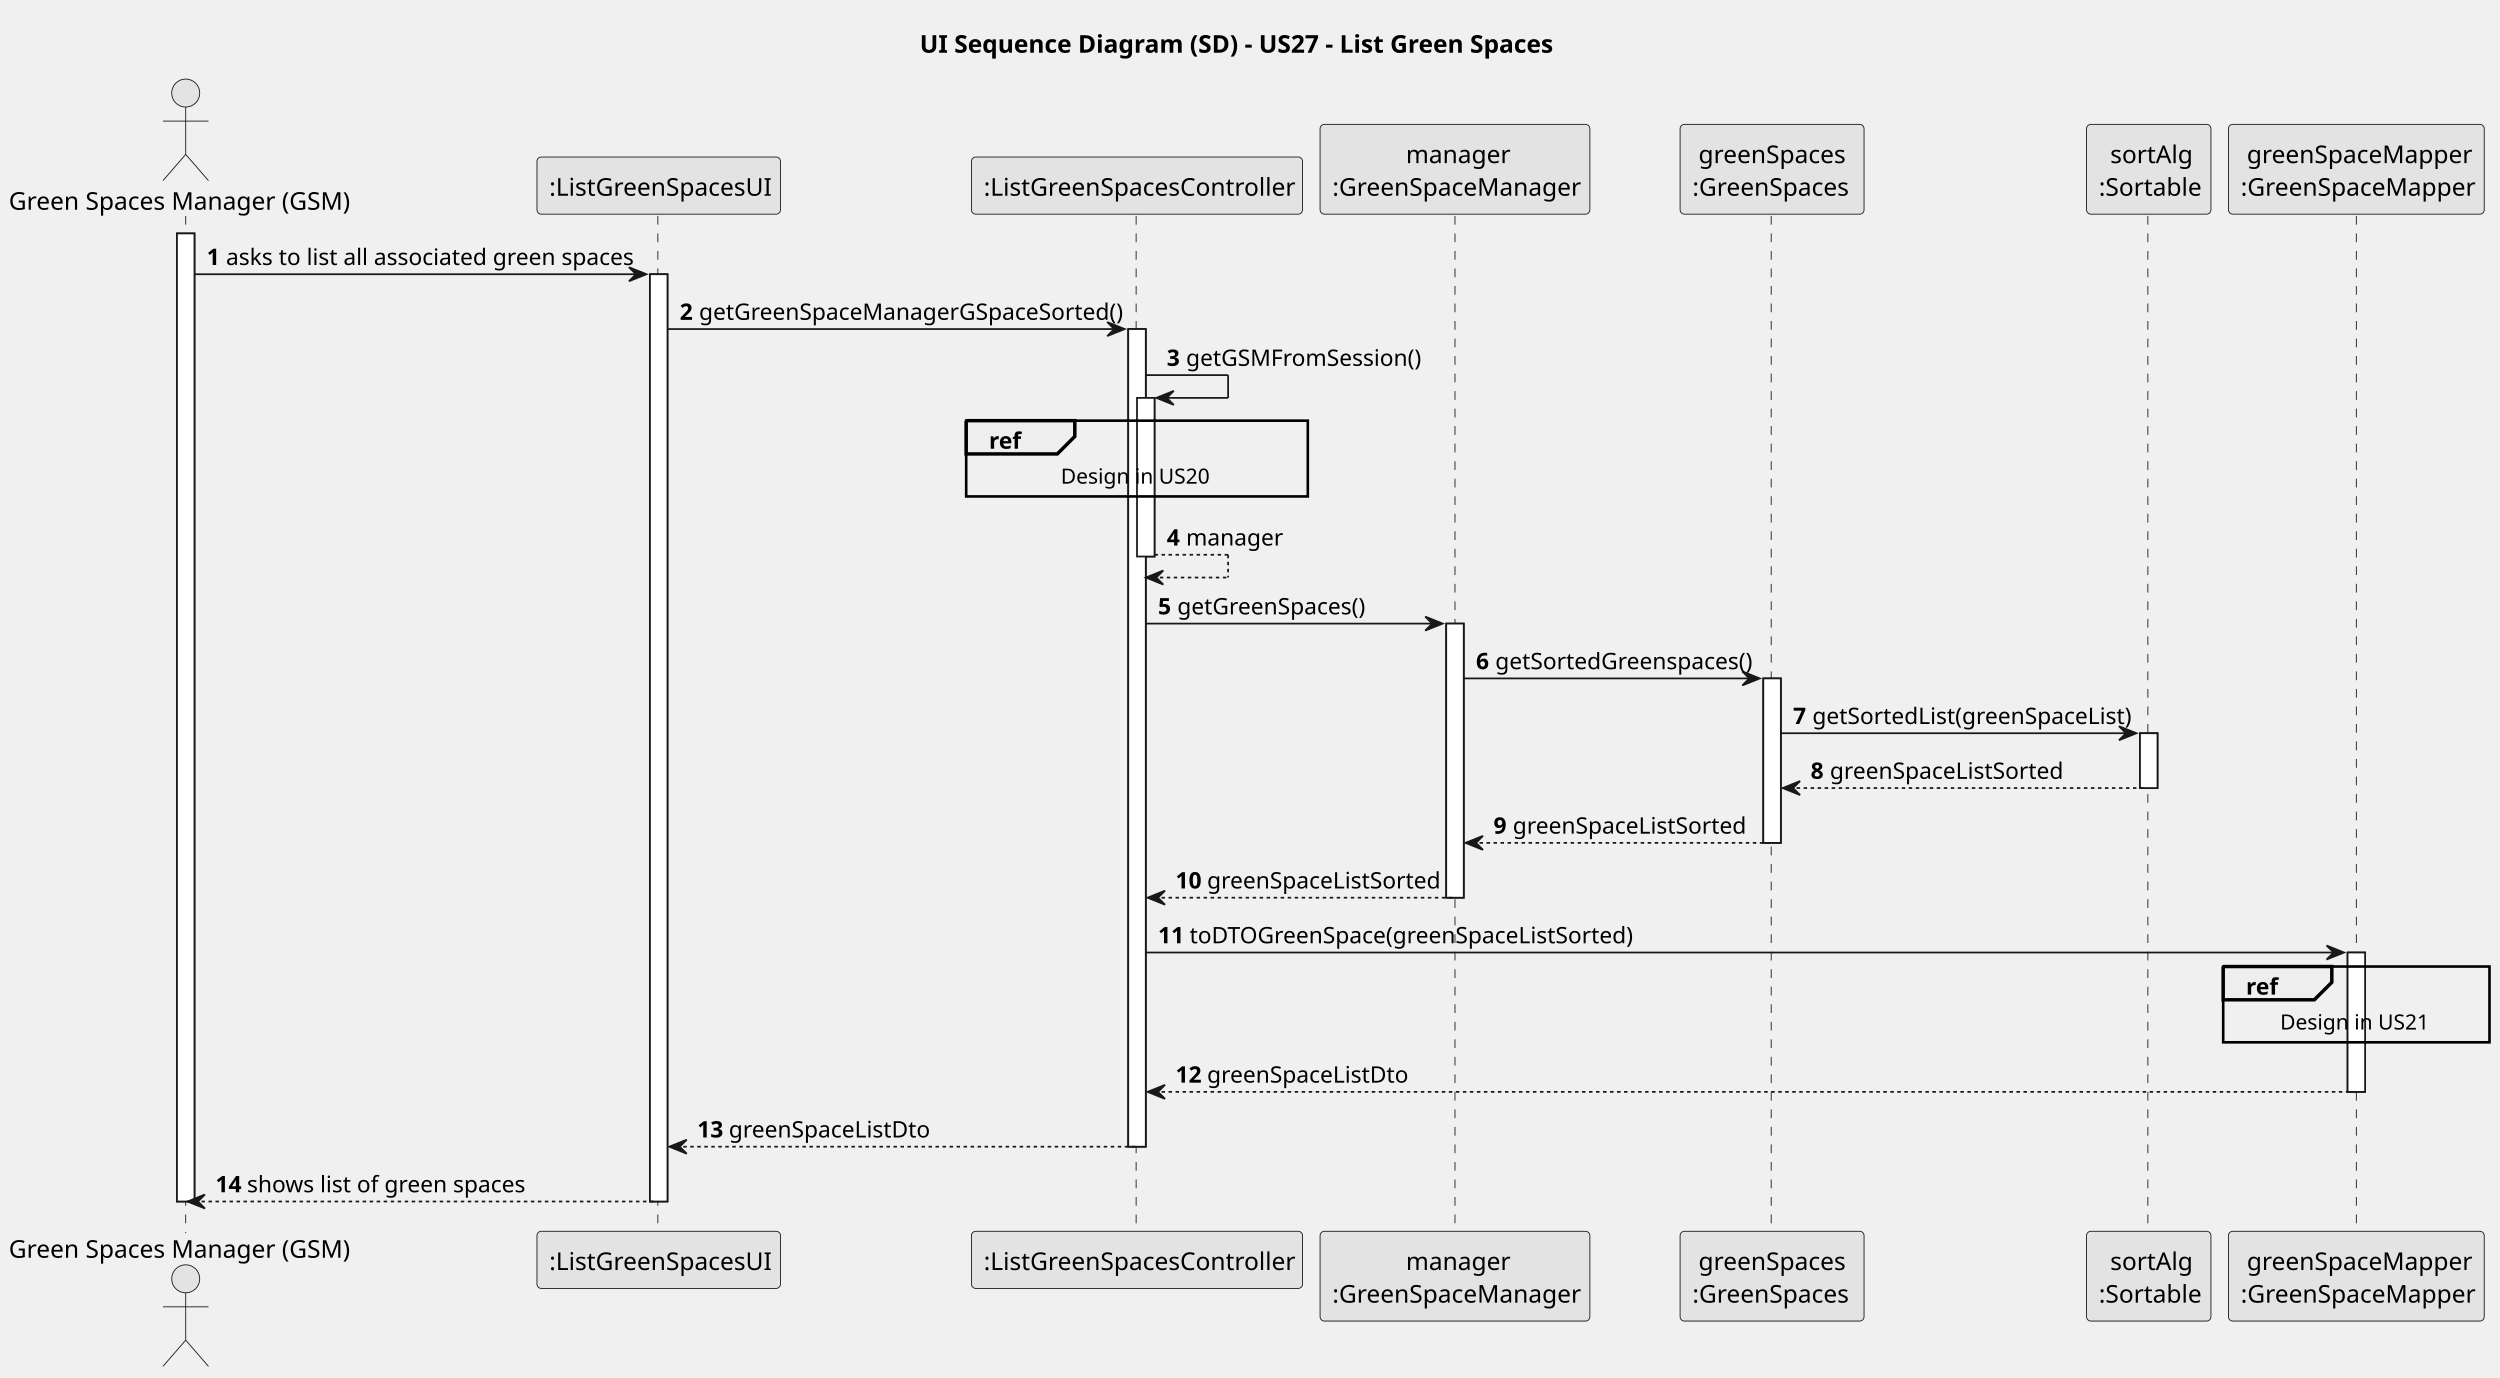
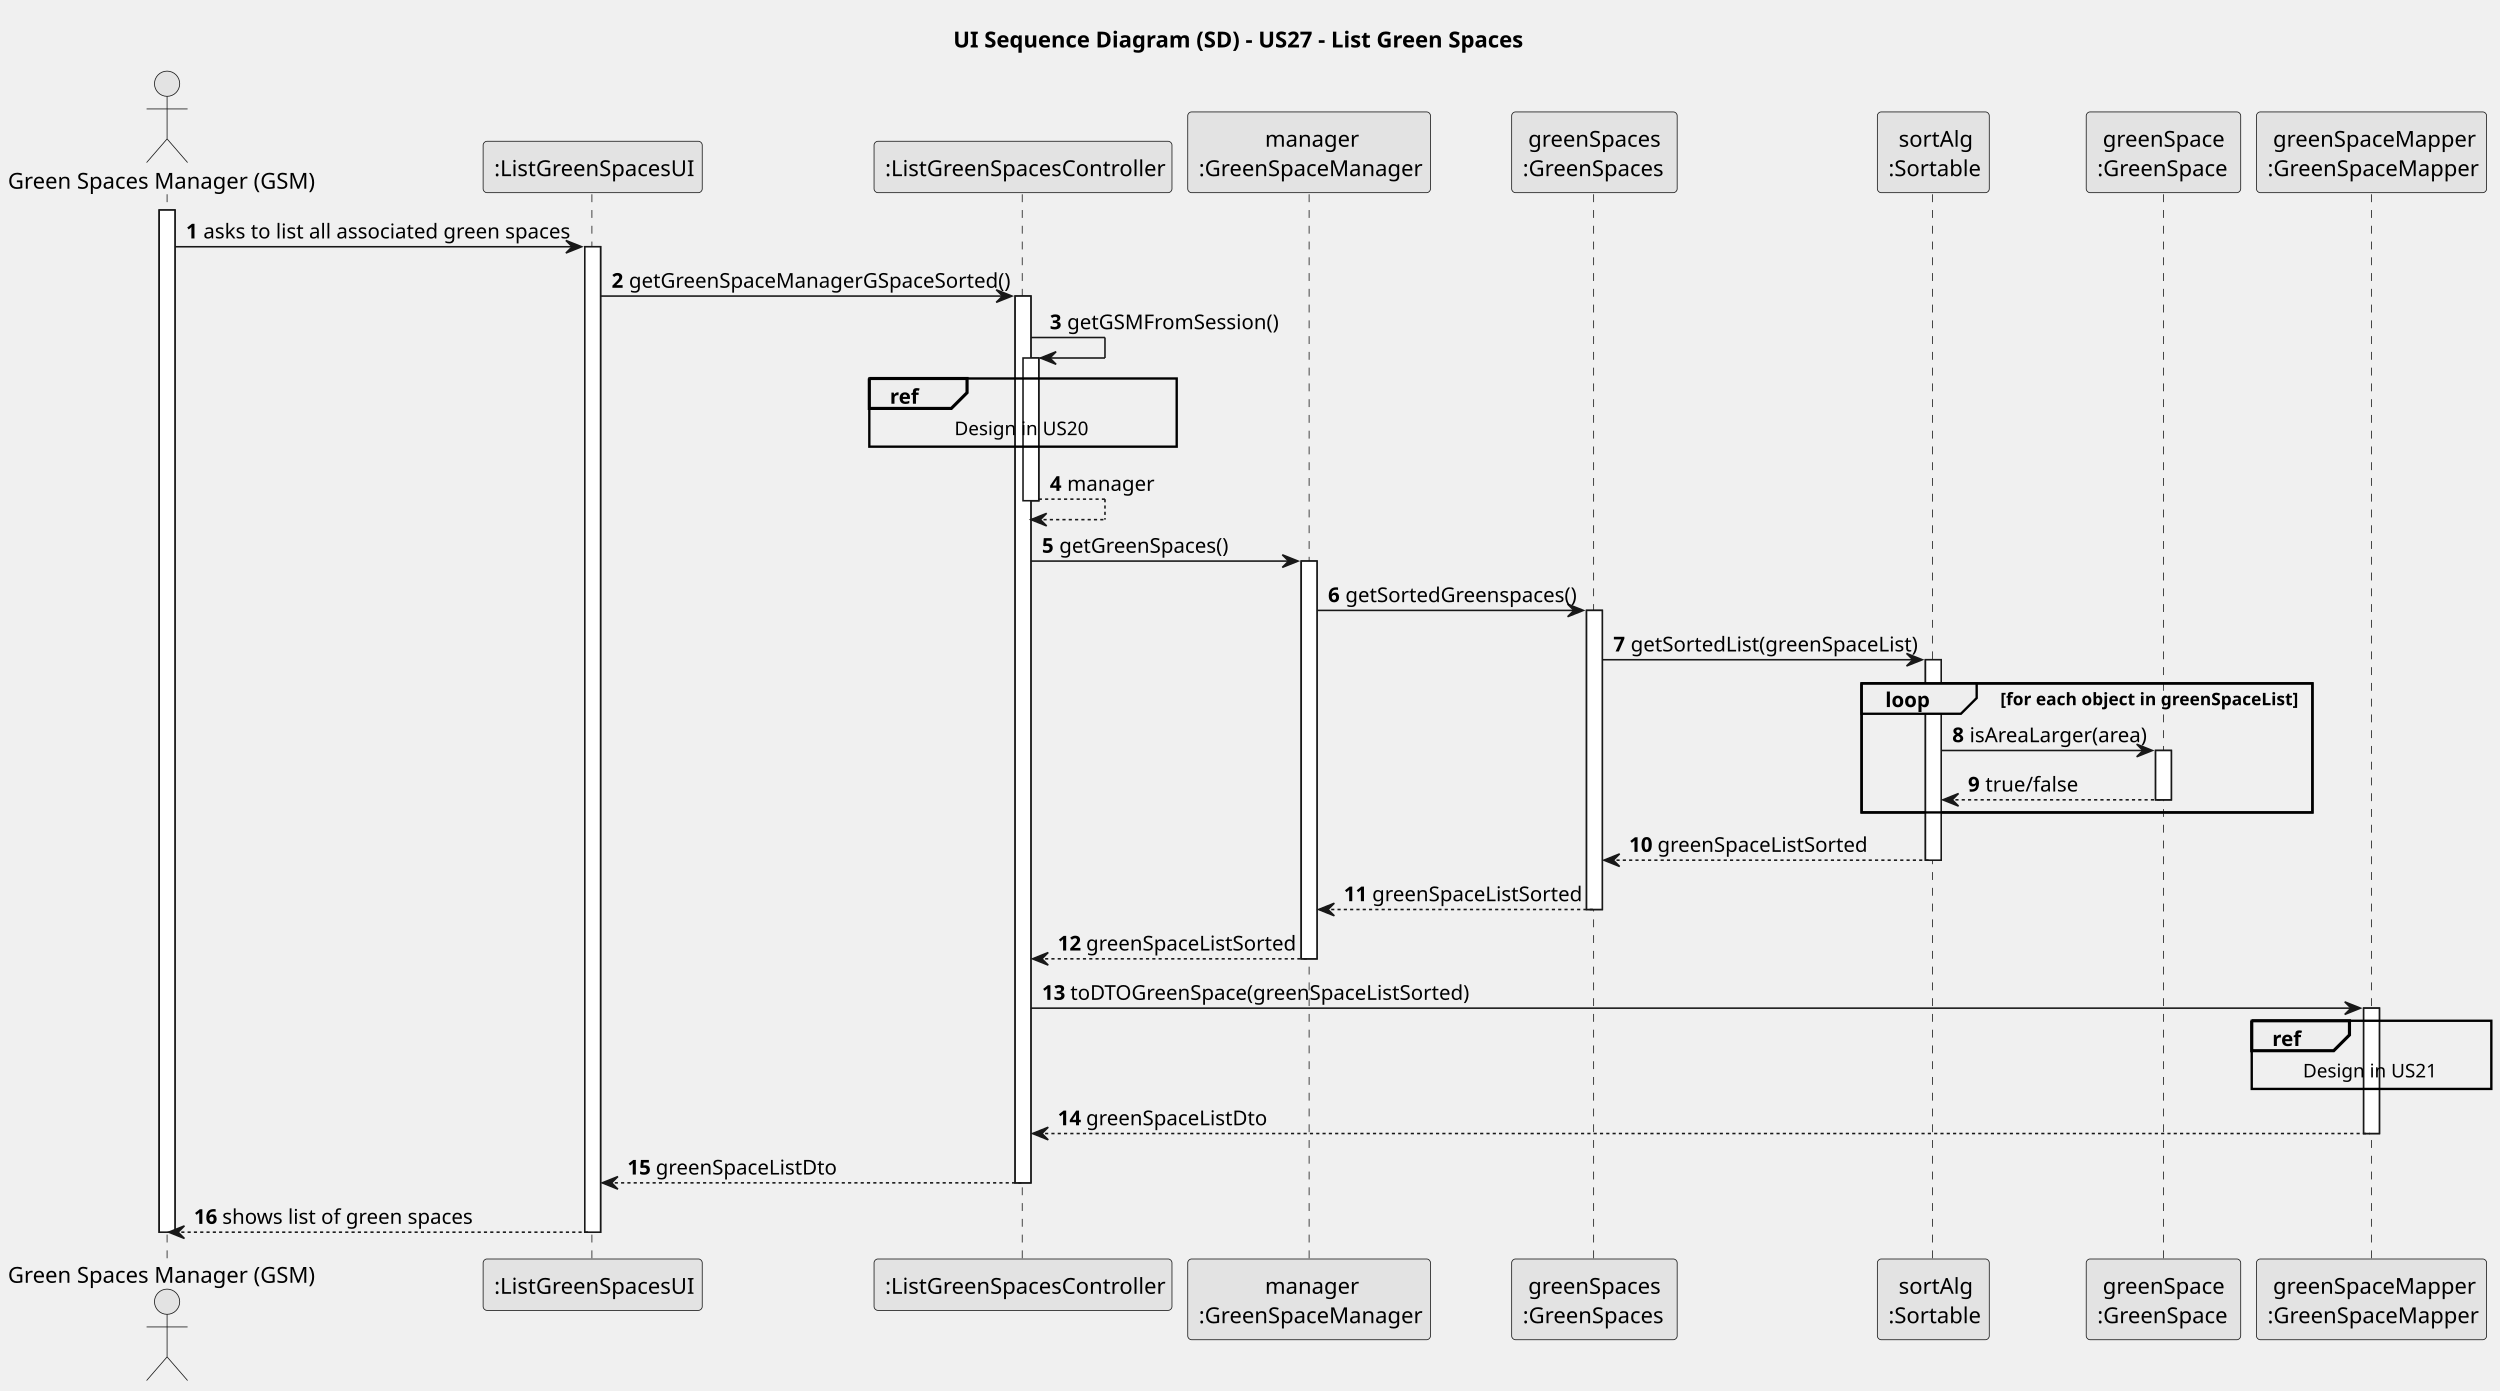
- <svg xmlns="http://www.w3.org/2000/svg" contentStyleType="text/css" height="786px" preserveAspectRatio="none" style="width:1427px;height:786px;background:#FFFFFF;" version="1.1" viewBox="0 0 1427 786" width="1427px" zoomAndPan="magnify">
+ <svg xmlns="http://www.w3.org/2000/svg" contentStyleType="text/css" height="882px" preserveAspectRatio="none" style="width:1586px;height:882px;background:#FFFFFF;" version="1.1" viewBox="0 0 1586 882" width="1586px" zoomAndPan="magnify">
  <defs />
  <g>
-     <text fill="#000000" font-family="sans-serif" font-size="14" font-weight="bold" lengthAdjust="spacing" textLength="372" x="525" y="30.107">UI Sequence Diagram (SD) - US27 - List Green Spaces</text>
-     <rect fill="#FFFFFF" height="552.578" style="stroke:#181818;stroke-width:1.0;" width="10" x="101" y="133.242" />
-     <rect fill="#FFFFFF" height="529.287" style="stroke:#181818;stroke-width:1.0;" width="10" x="371" y="156.533" />
-     <rect fill="#FFFFFF" height="466.705" style="stroke:#181818;stroke-width:1.0;" width="10" x="644" y="187.824" />
+     <text fill="#000000" font-family="sans-serif" font-size="14" font-weight="bold" lengthAdjust="spacing" textLength="372" x="604.75" y="30.107">UI Sequence Diagram (SD) - US27 - List Green Spaces</text>
+     <rect fill="#FFFFFF" height="648.451" style="stroke:#181818;stroke-width:1.0;" width="10" x="101" y="133.242" />
+     <rect fill="#FFFFFF" height="625.16" style="stroke:#181818;stroke-width:1.0;" width="10" x="371" y="156.533" />
+     <rect fill="#FFFFFF" height="562.578" style="stroke:#181818;stroke-width:1.0;" width="10" x="644" y="187.824" />
    <rect fill="#FFFFFF" height="90.543" style="stroke:#181818;stroke-width:1.0;" width="10" x="649" y="227.115" />
-     <rect fill="#FFFFFF" height="156.455" style="stroke:#181818;stroke-width:1.0;" width="10" x="825.5" y="355.949" />
-     <rect fill="#FFFFFF" height="93.873" style="stroke:#181818;stroke-width:1.0;" width="10" x="1006.5" y="387.24" />
-     <rect fill="#FFFFFF" height="31.291" style="stroke:#181818;stroke-width:1.0;" width="10" x="1221.5" y="418.531" />
-     <rect fill="#FFFFFF" height="79.543" style="stroke:#181818;stroke-width:1.0;" width="10" x="1340" y="543.695" />
-     <line style="stroke:#181818;stroke-width:0.5;stroke-dasharray:5.0,5.0;" x1="106" x2="106" y1="123.242" y2="703.82" />
-     <line style="stroke:#181818;stroke-width:0.5;stroke-dasharray:5.0,5.0;" x1="375.5" x2="375.5" y1="123.242" y2="703.82" />
-     <line style="stroke:#181818;stroke-width:0.5;stroke-dasharray:5.0,5.0;" x1="648.5" x2="648.5" y1="123.242" y2="703.82" />
-     <line style="stroke:#181818;stroke-width:0.5;stroke-dasharray:5.0,5.0;" x1="830.5" x2="830.5" y1="123.242" y2="703.82" />
-     <line style="stroke:#181818;stroke-width:0.5;stroke-dasharray:5.0,5.0;" x1="1011" x2="1011" y1="123.242" y2="703.82" />
-     <line style="stroke:#181818;stroke-width:0.5;stroke-dasharray:5.0,5.0;" x1="1226" x2="1226" y1="123.242" y2="703.82" />
-     <line style="stroke:#181818;stroke-width:0.5;stroke-dasharray:5.0,5.0;" x1="1345" x2="1345" y1="123.242" y2="703.82" />
+     <rect fill="#FFFFFF" height="252.328" style="stroke:#181818;stroke-width:1.0;" width="10" x="825.5" y="355.949" />
+     <rect fill="#FFFFFF" height="189.746" style="stroke:#181818;stroke-width:1.0;" width="10" x="1006.5" y="387.24" />
+     <rect fill="#FFFFFF" height="127.164" style="stroke:#181818;stroke-width:1.0;" width="10" x="1221.5" y="418.531" />
+     <rect fill="#FFFFFF" height="31.291" style="stroke:#181818;stroke-width:1.0;" width="10" x="1367.5" y="476.113" />
+     <rect fill="#FFFFFF" height="79.543" style="stroke:#181818;stroke-width:1.0;" width="10" x="1499.5" y="639.568" />
+     <rect fill="none" height="81.873" style="stroke:#000000;stroke-width:1.5;" width="286" x="1181" y="433.531" />
+     <line style="stroke:#181818;stroke-width:0.5;stroke-dasharray:5.0,5.0;" x1="106" x2="106" y1="123.242" y2="799.693" />
+     <line style="stroke:#181818;stroke-width:0.5;stroke-dasharray:5.0,5.0;" x1="375.5" x2="375.5" y1="123.242" y2="799.693" />
+     <line style="stroke:#181818;stroke-width:0.5;stroke-dasharray:5.0,5.0;" x1="648.5" x2="648.5" y1="123.242" y2="799.693" />
+     <line style="stroke:#181818;stroke-width:0.5;stroke-dasharray:5.0,5.0;" x1="830.5" x2="830.5" y1="123.242" y2="799.693" />
+     <line style="stroke:#181818;stroke-width:0.5;stroke-dasharray:5.0,5.0;" x1="1011" x2="1011" y1="123.242" y2="799.693" />
+     <line style="stroke:#181818;stroke-width:0.5;stroke-dasharray:5.0,5.0;" x1="1226" x2="1226" y1="123.242" y2="799.693" />
+     <line style="stroke:#181818;stroke-width:0.5;stroke-dasharray:5.0,5.0;" x1="1372.5" x2="1372.5" y1="123.242" y2="799.693" />
+     <line style="stroke:#181818;stroke-width:0.5;stroke-dasharray:5.0,5.0;" x1="1504.5" x2="1504.5" y1="123.242" y2="799.693" />
    <text fill="#000000" font-family="sans-serif" font-size="14" lengthAdjust="spacing" textLength="196" x="5" y="119.728">Green Spaces Manager (GSM)</text>
    <ellipse cx="106" cy="53.121" fill="#E3E3E3" rx="8" ry="8" style="stroke:#181818;stroke-width:0.5;" />
    <path d="M106,61.121 L106,88.121 M93,69.121 L119,69.121 M106,88.121 L93,103.121 M106,88.121 L119,103.121 " fill="none" style="stroke:#181818;stroke-width:0.5;" />
-     <text fill="#000000" font-family="sans-serif" font-size="14" lengthAdjust="spacing" textLength="196" x="5" y="717.928">Green Spaces Manager (GSM)</text>
-     <ellipse cx="106" cy="729.941" fill="#E3E3E3" rx="8" ry="8" style="stroke:#181818;stroke-width:0.5;" />
-     <path d="M106,737.941 L106,764.941 M93,745.941 L119,745.941 M106,764.941 L93,779.941 M106,764.941 L119,779.941 " fill="none" style="stroke:#181818;stroke-width:0.5;" />
+     <text fill="#000000" font-family="sans-serif" font-size="14" lengthAdjust="spacing" textLength="196" x="5" y="813.801">Green Spaces Manager (GSM)</text>
+     <ellipse cx="106" cy="825.814" fill="#E3E3E3" rx="8" ry="8" style="stroke:#181818;stroke-width:0.5;" />
+     <path d="M106,833.814 L106,860.814 M93,841.814 L119,841.814 M106,860.814 L93,875.814 M106,860.814 L119,875.814 " fill="none" style="stroke:#181818;stroke-width:0.5;" />
    <rect fill="#E3E3E3" height="32.621" rx="2.5" ry="2.5" style="stroke:#181818;stroke-width:0.5;" width="139" x="306.5" y="89.621" />
    <text fill="#000000" font-family="sans-serif" font-size="14" lengthAdjust="spacing" textLength="125" x="313.5" y="111.728">:ListGreenSpacesUI</text>
-     <rect fill="#E3E3E3" height="32.621" rx="2.5" ry="2.5" style="stroke:#181818;stroke-width:0.5;" width="139" x="306.5" y="702.82" />
-     <text fill="#000000" font-family="sans-serif" font-size="14" lengthAdjust="spacing" textLength="125" x="313.5" y="724.928">:ListGreenSpacesUI</text>
+     <rect fill="#E3E3E3" height="32.621" rx="2.5" ry="2.5" style="stroke:#181818;stroke-width:0.5;" width="139" x="306.5" y="798.693" />
+     <text fill="#000000" font-family="sans-serif" font-size="14" lengthAdjust="spacing" textLength="125" x="313.5" y="820.801">:ListGreenSpacesUI</text>
    <rect fill="#E3E3E3" height="32.621" rx="2.5" ry="2.5" style="stroke:#181818;stroke-width:0.5;" width="189" x="554.5" y="89.621" />
    <text fill="#000000" font-family="sans-serif" font-size="14" lengthAdjust="spacing" textLength="175" x="561.5" y="111.728">:ListGreenSpacesController</text>
-     <rect fill="#E3E3E3" height="32.621" rx="2.5" ry="2.5" style="stroke:#181818;stroke-width:0.5;" width="189" x="554.5" y="702.82" />
-     <text fill="#000000" font-family="sans-serif" font-size="14" lengthAdjust="spacing" textLength="175" x="561.5" y="724.928">:ListGreenSpacesController</text>
+     <rect fill="#E3E3E3" height="32.621" rx="2.5" ry="2.5" style="stroke:#181818;stroke-width:0.5;" width="189" x="554.5" y="798.693" />
+     <text fill="#000000" font-family="sans-serif" font-size="14" lengthAdjust="spacing" textLength="175" x="561.5" y="820.801">:ListGreenSpacesController</text>
    <rect fill="#E3E3E3" height="51.242" rx="2.5" ry="2.5" style="stroke:#181818;stroke-width:0.5;" width="154" x="753.5" y="71" />
    <text fill="#000000" font-family="sans-serif" font-size="14" lengthAdjust="spacing" textLength="56" x="802.5" y="93.107">manager</text>
    <text fill="#000000" font-family="sans-serif" font-size="14" lengthAdjust="spacing" textLength="140" x="760.5" y="111.728">:GreenSpaceManager</text>
-     <rect fill="#E3E3E3" height="51.242" rx="2.5" ry="2.5" style="stroke:#181818;stroke-width:0.5;" width="154" x="753.5" y="702.82" />
-     <text fill="#000000" font-family="sans-serif" font-size="14" lengthAdjust="spacing" textLength="56" x="802.5" y="724.928">manager</text>
-     <text fill="#000000" font-family="sans-serif" font-size="14" lengthAdjust="spacing" textLength="140" x="760.5" y="743.549">:GreenSpaceManager</text>
+     <rect fill="#E3E3E3" height="51.242" rx="2.5" ry="2.5" style="stroke:#181818;stroke-width:0.5;" width="154" x="753.5" y="798.693" />
+     <text fill="#000000" font-family="sans-serif" font-size="14" lengthAdjust="spacing" textLength="56" x="802.5" y="820.801">manager</text>
+     <text fill="#000000" font-family="sans-serif" font-size="14" lengthAdjust="spacing" textLength="140" x="760.5" y="839.422">:GreenSpaceManager</text>
    <rect fill="#E3E3E3" height="51.242" rx="2.5" ry="2.5" style="stroke:#181818;stroke-width:0.5;" width="105" x="959" y="71" />
    <text fill="#000000" font-family="sans-serif" font-size="14" lengthAdjust="spacing" textLength="84" x="969.5" y="93.107">greenSpaces</text>
    <text fill="#000000" font-family="sans-serif" font-size="14" lengthAdjust="spacing" textLength="91" x="966" y="111.728">:GreenSpaces</text>
-     <rect fill="#E3E3E3" height="51.242" rx="2.5" ry="2.5" style="stroke:#181818;stroke-width:0.5;" width="105" x="959" y="702.82" />
-     <text fill="#000000" font-family="sans-serif" font-size="14" lengthAdjust="spacing" textLength="84" x="969.5" y="724.928">greenSpaces</text>
-     <text fill="#000000" font-family="sans-serif" font-size="14" lengthAdjust="spacing" textLength="91" x="966" y="743.549">:GreenSpaces</text>
+     <rect fill="#E3E3E3" height="51.242" rx="2.5" ry="2.5" style="stroke:#181818;stroke-width:0.5;" width="105" x="959" y="798.693" />
+     <text fill="#000000" font-family="sans-serif" font-size="14" lengthAdjust="spacing" textLength="84" x="969.5" y="820.801">greenSpaces</text>
+     <text fill="#000000" font-family="sans-serif" font-size="14" lengthAdjust="spacing" textLength="91" x="966" y="839.422">:GreenSpaces</text>
    <rect fill="#E3E3E3" height="51.242" rx="2.5" ry="2.5" style="stroke:#181818;stroke-width:0.5;" width="71" x="1191" y="71" />
    <text fill="#000000" font-family="sans-serif" font-size="14" lengthAdjust="spacing" textLength="44" x="1204.5" y="93.107">sortAlg</text>
    <text fill="#000000" font-family="sans-serif" font-size="14" lengthAdjust="spacing" textLength="57" x="1198" y="111.728">:Sortable</text>
-     <rect fill="#E3E3E3" height="51.242" rx="2.5" ry="2.5" style="stroke:#181818;stroke-width:0.5;" width="71" x="1191" y="702.82" />
-     <text fill="#000000" font-family="sans-serif" font-size="14" lengthAdjust="spacing" textLength="44" x="1204.5" y="724.928">sortAlg</text>
-     <text fill="#000000" font-family="sans-serif" font-size="14" lengthAdjust="spacing" textLength="57" x="1198" y="743.549">:Sortable</text>
-     <rect fill="#E3E3E3" height="51.242" rx="2.5" ry="2.5" style="stroke:#181818;stroke-width:0.5;" width="146" x="1272" y="71" />
-     <text fill="#000000" font-family="sans-serif" font-size="14" lengthAdjust="spacing" textLength="125" x="1282.5" y="93.107">greenSpaceMapper</text>
-     <text fill="#000000" font-family="sans-serif" font-size="14" lengthAdjust="spacing" textLength="132" x="1279" y="111.728">:GreenSpaceMapper</text>
-     <rect fill="#E3E3E3" height="51.242" rx="2.5" ry="2.5" style="stroke:#181818;stroke-width:0.5;" width="146" x="1272" y="702.82" />
-     <text fill="#000000" font-family="sans-serif" font-size="14" lengthAdjust="spacing" textLength="125" x="1282.5" y="724.928">greenSpaceMapper</text>
-     <text fill="#000000" font-family="sans-serif" font-size="14" lengthAdjust="spacing" textLength="132" x="1279" y="743.549">:GreenSpaceMapper</text>
-     <rect fill="#FFFFFF" height="552.578" style="stroke:#181818;stroke-width:1.0;" width="10" x="101" y="133.242" />
-     <rect fill="#FFFFFF" height="529.287" style="stroke:#181818;stroke-width:1.0;" width="10" x="371" y="156.533" />
-     <rect fill="#FFFFFF" height="466.705" style="stroke:#181818;stroke-width:1.0;" width="10" x="644" y="187.824" />
+     <rect fill="#E3E3E3" height="51.242" rx="2.5" ry="2.5" style="stroke:#181818;stroke-width:0.5;" width="71" x="1191" y="798.693" />
+     <text fill="#000000" font-family="sans-serif" font-size="14" lengthAdjust="spacing" textLength="44" x="1204.5" y="820.801">sortAlg</text>
+     <text fill="#000000" font-family="sans-serif" font-size="14" lengthAdjust="spacing" textLength="57" x="1198" y="839.422">:Sortable</text>
+     <rect fill="#E3E3E3" height="51.242" rx="2.5" ry="2.5" style="stroke:#181818;stroke-width:0.5;" width="98" x="1323.5" y="71" />
+     <text fill="#000000" font-family="sans-serif" font-size="14" lengthAdjust="spacing" textLength="77" x="1334" y="93.107">greenSpace</text>
+     <text fill="#000000" font-family="sans-serif" font-size="14" lengthAdjust="spacing" textLength="84" x="1330.5" y="111.728">:GreenSpace</text>
+     <rect fill="#E3E3E3" height="51.242" rx="2.5" ry="2.5" style="stroke:#181818;stroke-width:0.5;" width="98" x="1323.5" y="798.693" />
+     <text fill="#000000" font-family="sans-serif" font-size="14" lengthAdjust="spacing" textLength="77" x="1334" y="820.801">greenSpace</text>
+     <text fill="#000000" font-family="sans-serif" font-size="14" lengthAdjust="spacing" textLength="84" x="1330.5" y="839.422">:GreenSpace</text>
+     <rect fill="#E3E3E3" height="51.242" rx="2.5" ry="2.5" style="stroke:#181818;stroke-width:0.5;" width="146" x="1431.5" y="71" />
+     <text fill="#000000" font-family="sans-serif" font-size="14" lengthAdjust="spacing" textLength="125" x="1442" y="93.107">greenSpaceMapper</text>
+     <text fill="#000000" font-family="sans-serif" font-size="14" lengthAdjust="spacing" textLength="132" x="1438.5" y="111.728">:GreenSpaceMapper</text>
+     <rect fill="#E3E3E3" height="51.242" rx="2.5" ry="2.5" style="stroke:#181818;stroke-width:0.5;" width="146" x="1431.5" y="798.693" />
+     <text fill="#000000" font-family="sans-serif" font-size="14" lengthAdjust="spacing" textLength="125" x="1442" y="820.801">greenSpaceMapper</text>
+     <text fill="#000000" font-family="sans-serif" font-size="14" lengthAdjust="spacing" textLength="132" x="1438.5" y="839.422">:GreenSpaceMapper</text>
+     <rect fill="#FFFFFF" height="648.451" style="stroke:#181818;stroke-width:1.0;" width="10" x="101" y="133.242" />
+     <rect fill="#FFFFFF" height="625.16" style="stroke:#181818;stroke-width:1.0;" width="10" x="371" y="156.533" />
+     <rect fill="#FFFFFF" height="562.578" style="stroke:#181818;stroke-width:1.0;" width="10" x="644" y="187.824" />
    <rect fill="#FFFFFF" height="90.543" style="stroke:#181818;stroke-width:1.0;" width="10" x="649" y="227.115" />
-     <rect fill="#FFFFFF" height="156.455" style="stroke:#181818;stroke-width:1.0;" width="10" x="825.5" y="355.949" />
-     <rect fill="#FFFFFF" height="93.873" style="stroke:#181818;stroke-width:1.0;" width="10" x="1006.5" y="387.24" />
-     <rect fill="#FFFFFF" height="31.291" style="stroke:#181818;stroke-width:1.0;" width="10" x="1221.5" y="418.531" />
-     <rect fill="#FFFFFF" height="79.543" style="stroke:#181818;stroke-width:1.0;" width="10" x="1340" y="543.695" />
+     <rect fill="#FFFFFF" height="252.328" style="stroke:#181818;stroke-width:1.0;" width="10" x="825.5" y="355.949" />
+     <rect fill="#FFFFFF" height="189.746" style="stroke:#181818;stroke-width:1.0;" width="10" x="1006.5" y="387.24" />
+     <rect fill="#FFFFFF" height="127.164" style="stroke:#181818;stroke-width:1.0;" width="10" x="1221.5" y="418.531" />
+     <rect fill="#FFFFFF" height="31.291" style="stroke:#181818;stroke-width:1.0;" width="10" x="1367.5" y="476.113" />
+     <rect fill="#FFFFFF" height="79.543" style="stroke:#181818;stroke-width:1.0;" width="10" x="1499.5" y="639.568" />
    <polygon fill="#181818" points="359,152.533,369,156.533,359,160.533,363,156.533" style="stroke:#181818;stroke-width:1.0;" />
    <line style="stroke:#181818;stroke-width:1.0;" x1="111" x2="365" y1="156.533" y2="156.533" />
    <text fill="#000000" font-family="sans-serif" font-size="13" font-weight="bold" lengthAdjust="spacing" textLength="7" x="118" y="151.27">1</text>
    <text fill="#000000" font-family="sans-serif" font-size="13" lengthAdjust="spacing" textLength="230" x="129" y="151.27">asks to list all associated green spaces</text>
    <polygon fill="#181818" points="632,183.824,642,187.824,632,191.824,636,187.824" style="stroke:#181818;stroke-width:1.0;" />
    <line style="stroke:#181818;stroke-width:1.0;" x1="381" x2="638" y1="187.824" y2="187.824" />
    <text fill="#000000" font-family="sans-serif" font-size="13" font-weight="bold" lengthAdjust="spacing" textLength="7" x="388" y="182.561">2</text>
    <text fill="#000000" font-family="sans-serif" font-size="13" lengthAdjust="spacing" textLength="233" x="399" y="182.561">getGreenSpaceManagerGSpaceSorted()</text>
    <line style="stroke:#181818;stroke-width:1.0;" x1="654" x2="701" y1="214.115" y2="214.115" />
    <line style="stroke:#181818;stroke-width:1.0;" x1="701" x2="701" y1="214.115" y2="227.115" />
    <line style="stroke:#181818;stroke-width:1.0;" x1="660" x2="701" y1="227.115" y2="227.115" />
    <polygon fill="#181818" points="670,223.115,660,227.115,670,231.115,666,227.115" style="stroke:#181818;stroke-width:1.0;" />
    <text fill="#000000" font-family="sans-serif" font-size="13" font-weight="bold" lengthAdjust="spacing" textLength="7" x="666" y="208.852">3</text>
    <text fill="#000000" font-family="sans-serif" font-size="13" lengthAdjust="spacing" textLength="133" x="677" y="208.852">getGSMFromSession()</text>
    <rect fill="none" height="43.252" style="stroke:#000000;stroke-width:1.5;" width="195" x="551.5" y="240.115" />
    <path d="M551.5,240.115 L613.5,240.115 L613.5,249.115 L603.5,259.115 L551.5,259.115 L551.5,240.115 " fill="#EEEEEE" style="stroke:#000000;stroke-width:2.0;" />
    <text fill="#000000" font-family="sans-serif" font-size="13" font-weight="bold" lengthAdjust="spacing" textLength="17" x="564.5" y="256.144">ref</text>
    <text fill="#000000" font-family="sans-serif" font-size="12" lengthAdjust="spacing" textLength="87" x="605.5" y="276.065">Design in US20</text>
    <line style="stroke:#181818;stroke-width:1.0;stroke-dasharray:2.0,2.0;" x1="659" x2="701" y1="316.658" y2="316.658" />
    <line style="stroke:#181818;stroke-width:1.0;stroke-dasharray:2.0,2.0;" x1="701" x2="701" y1="316.658" y2="329.658" />
    <line style="stroke:#181818;stroke-width:1.0;stroke-dasharray:2.0,2.0;" x1="654" x2="701" y1="329.658" y2="329.658" />
    <polygon fill="#181818" points="664,325.658,654,329.658,664,333.658,660,329.658" style="stroke:#181818;stroke-width:1.0;" />
    <text fill="#000000" font-family="sans-serif" font-size="13" font-weight="bold" lengthAdjust="spacing" textLength="7" x="666" y="311.396">4</text>
    <text fill="#000000" font-family="sans-serif" font-size="13" lengthAdjust="spacing" textLength="50" x="677" y="311.396">manager</text>
    <polygon fill="#181818" points="813.5,351.949,823.5,355.949,813.5,359.949,817.5,355.949" style="stroke:#181818;stroke-width:1.0;" />
    <line style="stroke:#181818;stroke-width:1.0;" x1="654" x2="819.5" y1="355.949" y2="355.949" />
    <text fill="#000000" font-family="sans-serif" font-size="13" font-weight="bold" lengthAdjust="spacing" textLength="7" x="661" y="350.687">5</text>
    <text fill="#000000" font-family="sans-serif" font-size="13" lengthAdjust="spacing" textLength="105" x="672" y="350.687">getGreenSpaces()</text>
    <polygon fill="#181818" points="994.5,383.24,1004.5,387.24,994.5,391.24,998.5,387.24" style="stroke:#181818;stroke-width:1.0;" />
    <line style="stroke:#181818;stroke-width:1.0;" x1="835.5" x2="1000.5" y1="387.24" y2="387.24" />
    <text fill="#000000" font-family="sans-serif" font-size="13" font-weight="bold" lengthAdjust="spacing" textLength="7" x="842.5" y="381.978">6</text>
    <text fill="#000000" font-family="sans-serif" font-size="13" lengthAdjust="spacing" textLength="141" x="853.5" y="381.978">getSortedGreenspaces()</text>
    <polygon fill="#181818" points="1209.5,414.531,1219.5,418.531,1209.5,422.531,1213.5,418.531" style="stroke:#181818;stroke-width:1.0;" />
    <line style="stroke:#181818;stroke-width:1.0;" x1="1016.5" x2="1215.5" y1="418.531" y2="418.531" />
    <text fill="#000000" font-family="sans-serif" font-size="13" font-weight="bold" lengthAdjust="spacing" textLength="7" x="1023.5" y="413.269">7</text>
    <text fill="#000000" font-family="sans-serif" font-size="13" lengthAdjust="spacing" textLength="175" x="1034.5" y="413.269">getSortedList(greenSpaceList)</text>
-     <polygon fill="#181818" points="1027.5,445.822,1017.5,449.822,1027.5,453.822,1023.5,449.822" style="stroke:#181818;stroke-width:1.0;" />
-     <line style="stroke:#181818;stroke-width:1.0;stroke-dasharray:2.0,2.0;" x1="1021.5" x2="1225.5" y1="449.822" y2="449.822" />
-     <text fill="#000000" font-family="sans-serif" font-size="13" font-weight="bold" lengthAdjust="spacing" textLength="7" x="1033.5" y="444.56">8</text>
-     <text fill="#000000" font-family="sans-serif" font-size="13" lengthAdjust="spacing" textLength="128" x="1044.5" y="444.56">greenSpaceListSorted</text>
-     <polygon fill="#181818" points="846.5,477.113,836.5,481.113,846.5,485.113,842.5,481.113" style="stroke:#181818;stroke-width:1.0;" />
-     <line style="stroke:#181818;stroke-width:1.0;stroke-dasharray:2.0,2.0;" x1="840.5" x2="1010.5" y1="481.113" y2="481.113" />
-     <text fill="#000000" font-family="sans-serif" font-size="13" font-weight="bold" lengthAdjust="spacing" textLength="7" x="852.5" y="475.851">9</text>
-     <text fill="#000000" font-family="sans-serif" font-size="13" lengthAdjust="spacing" textLength="128" x="863.5" y="475.851">greenSpaceListSorted</text>
-     <polygon fill="#181818" points="665,508.404,655,512.404,665,516.404,661,512.404" style="stroke:#181818;stroke-width:1.0;" />
-     <line style="stroke:#181818;stroke-width:1.0;stroke-dasharray:2.0,2.0;" x1="659" x2="829.5" y1="512.404" y2="512.404" />
-     <text fill="#000000" font-family="sans-serif" font-size="13" font-weight="bold" lengthAdjust="spacing" textLength="14" x="671" y="507.142">10</text>
-     <text fill="#000000" font-family="sans-serif" font-size="13" lengthAdjust="spacing" textLength="128" x="689" y="507.142">greenSpaceListSorted</text>
-     <polygon fill="#181818" points="1328,539.695,1338,543.695,1328,547.695,1332,543.695" style="stroke:#181818;stroke-width:1.0;" />
-     <line style="stroke:#181818;stroke-width:1.0;" x1="654" x2="1334" y1="543.695" y2="543.695" />
-     <text fill="#000000" font-family="sans-serif" font-size="13" font-weight="bold" lengthAdjust="spacing" textLength="14" x="661" y="538.433">11</text>
-     <text fill="#000000" font-family="sans-serif" font-size="13" lengthAdjust="spacing" textLength="245" x="679" y="538.433">toDTOGreenSpace(greenSpaceListSorted)</text>
-     <rect fill="none" height="43.252" style="stroke:#000000;stroke-width:1.5;" width="152" x="1269" y="551.695" />
-     <path d="M1269,551.695 L1331,551.695 L1331,560.695 L1321,570.695 L1269,570.695 L1269,551.695 " fill="#EEEEEE" style="stroke:#000000;stroke-width:2.0;" />
-     <text fill="#000000" font-family="sans-serif" font-size="13" font-weight="bold" lengthAdjust="spacing" textLength="17" x="1282" y="567.724">ref</text>
-     <text fill="#000000" font-family="sans-serif" font-size="12" lengthAdjust="spacing" textLength="87" x="1301.5" y="587.644">Design in US21</text>
-     <polygon fill="#181818" points="665,619.238,655,623.238,665,627.238,661,623.238" style="stroke:#181818;stroke-width:1.0;" />
-     <line style="stroke:#181818;stroke-width:1.0;stroke-dasharray:2.0,2.0;" x1="659" x2="1344" y1="623.238" y2="623.238" />
-     <text fill="#000000" font-family="sans-serif" font-size="13" font-weight="bold" lengthAdjust="spacing" textLength="14" x="671" y="617.976">12</text>
-     <text fill="#000000" font-family="sans-serif" font-size="13" lengthAdjust="spacing" textLength="110" x="689" y="617.976">greenSpaceListDto</text>
-     <polygon fill="#181818" points="392,650.529,382,654.529,392,658.529,388,654.529" style="stroke:#181818;stroke-width:1.0;" />
-     <line style="stroke:#181818;stroke-width:1.0;stroke-dasharray:2.0,2.0;" x1="386" x2="648" y1="654.529" y2="654.529" />
-     <text fill="#000000" font-family="sans-serif" font-size="13" font-weight="bold" lengthAdjust="spacing" textLength="14" x="398" y="649.267">13</text>
-     <text fill="#000000" font-family="sans-serif" font-size="13" lengthAdjust="spacing" textLength="110" x="416" y="649.267">greenSpaceListDto</text>
-     <polygon fill="#181818" points="117,681.82,107,685.82,117,689.82,113,685.82" style="stroke:#181818;stroke-width:1.0;" />
-     <line style="stroke:#181818;stroke-width:1.0;stroke-dasharray:2.0,2.0;" x1="111" x2="375" y1="685.82" y2="685.82" />
-     <text fill="#000000" font-family="sans-serif" font-size="13" font-weight="bold" lengthAdjust="spacing" textLength="14" x="123" y="680.558">14</text>
-     <text fill="#000000" font-family="sans-serif" font-size="13" lengthAdjust="spacing" textLength="154" x="141" y="680.558">shows list of green spaces</text>
+     <path d="M1181,433.531 L1254,433.531 L1254,442.822 L1244,452.822 L1181,452.822 L1181,433.531 " fill="#EEEEEE" style="stroke:#000000;stroke-width:1.5;" />
+     <rect fill="none" height="81.873" style="stroke:#000000;stroke-width:1.5;" width="286" x="1181" y="433.531" />
+     <text fill="#000000" font-family="sans-serif" font-size="13" font-weight="bold" lengthAdjust="spacing" textLength="28" x="1196" y="448.56">loop</text>
+     <text fill="#000000" font-family="sans-serif" font-size="11" font-weight="bold" lengthAdjust="spacing" textLength="193" x="1269" y="447.401">[for each object in greenSpaceList]</text>
+     <polygon fill="#181818" points="1355.5,472.113,1365.5,476.113,1355.5,480.113,1359.5,476.113" style="stroke:#181818;stroke-width:1.0;" />
+     <line style="stroke:#181818;stroke-width:1.0;" x1="1231.5" x2="1361.5" y1="476.113" y2="476.113" />
+     <text fill="#000000" font-family="sans-serif" font-size="13" font-weight="bold" lengthAdjust="spacing" textLength="7" x="1238.5" y="470.851">8</text>
+     <text fill="#000000" font-family="sans-serif" font-size="13" lengthAdjust="spacing" textLength="106" x="1249.5" y="470.851">isAreaLarger(area)</text>
+     <polygon fill="#181818" points="1242.5,503.404,1232.5,507.404,1242.5,511.404,1238.5,507.404" style="stroke:#181818;stroke-width:1.0;" />
+     <line style="stroke:#181818;stroke-width:1.0;stroke-dasharray:2.0,2.0;" x1="1236.5" x2="1371.5" y1="507.404" y2="507.404" />
+     <text fill="#000000" font-family="sans-serif" font-size="13" font-weight="bold" lengthAdjust="spacing" textLength="7" x="1248.5" y="502.142">9</text>
+     <text fill="#000000" font-family="sans-serif" font-size="13" lengthAdjust="spacing" textLength="53" x="1259.5" y="502.142">true/false</text>
+     <polygon fill="#181818" points="1027.5,541.695,1017.5,545.695,1027.5,549.695,1023.5,545.695" style="stroke:#181818;stroke-width:1.0;" />
+     <line style="stroke:#181818;stroke-width:1.0;stroke-dasharray:2.0,2.0;" x1="1021.5" x2="1225.5" y1="545.695" y2="545.695" />
+     <text fill="#000000" font-family="sans-serif" font-size="13" font-weight="bold" lengthAdjust="spacing" textLength="14" x="1033.5" y="540.433">10</text>
+     <text fill="#000000" font-family="sans-serif" font-size="13" lengthAdjust="spacing" textLength="128" x="1051.5" y="540.433">greenSpaceListSorted</text>
+     <polygon fill="#181818" points="846.5,572.986,836.5,576.986,846.5,580.986,842.5,576.986" style="stroke:#181818;stroke-width:1.0;" />
+     <line style="stroke:#181818;stroke-width:1.0;stroke-dasharray:2.0,2.0;" x1="840.5" x2="1010.5" y1="576.986" y2="576.986" />
+     <text fill="#000000" font-family="sans-serif" font-size="13" font-weight="bold" lengthAdjust="spacing" textLength="14" x="852.5" y="571.724">11</text>
+     <text fill="#000000" font-family="sans-serif" font-size="13" lengthAdjust="spacing" textLength="128" x="870.5" y="571.724">greenSpaceListSorted</text>
+     <polygon fill="#181818" points="665,604.277,655,608.277,665,612.277,661,608.277" style="stroke:#181818;stroke-width:1.0;" />
+     <line style="stroke:#181818;stroke-width:1.0;stroke-dasharray:2.0,2.0;" x1="659" x2="829.5" y1="608.277" y2="608.277" />
+     <text fill="#000000" font-family="sans-serif" font-size="13" font-weight="bold" lengthAdjust="spacing" textLength="14" x="671" y="603.015">12</text>
+     <text fill="#000000" font-family="sans-serif" font-size="13" lengthAdjust="spacing" textLength="128" x="689" y="603.015">greenSpaceListSorted</text>
+     <polygon fill="#181818" points="1487.5,635.568,1497.5,639.568,1487.5,643.568,1491.5,639.568" style="stroke:#181818;stroke-width:1.0;" />
+     <line style="stroke:#181818;stroke-width:1.0;" x1="654" x2="1493.5" y1="639.568" y2="639.568" />
+     <text fill="#000000" font-family="sans-serif" font-size="13" font-weight="bold" lengthAdjust="spacing" textLength="14" x="661" y="634.306">13</text>
+     <text fill="#000000" font-family="sans-serif" font-size="13" lengthAdjust="spacing" textLength="245" x="679" y="634.306">toDTOGreenSpace(greenSpaceListSorted)</text>
+     <rect fill="none" height="43.252" style="stroke:#000000;stroke-width:1.5;" width="152" x="1428.5" y="647.568" />
+     <path d="M1428.5,647.568 L1490.5,647.568 L1490.5,656.568 L1480.5,666.568 L1428.5,666.568 L1428.5,647.568 " fill="#EEEEEE" style="stroke:#000000;stroke-width:2.0;" />
+     <text fill="#000000" font-family="sans-serif" font-size="13" font-weight="bold" lengthAdjust="spacing" textLength="17" x="1441.5" y="663.597">ref</text>
+     <text fill="#000000" font-family="sans-serif" font-size="12" lengthAdjust="spacing" textLength="87" x="1461" y="683.518">Design in US21</text>
+     <polygon fill="#181818" points="665,715.111,655,719.111,665,723.111,661,719.111" style="stroke:#181818;stroke-width:1.0;" />
+     <line style="stroke:#181818;stroke-width:1.0;stroke-dasharray:2.0,2.0;" x1="659" x2="1503.5" y1="719.111" y2="719.111" />
+     <text fill="#000000" font-family="sans-serif" font-size="13" font-weight="bold" lengthAdjust="spacing" textLength="14" x="671" y="713.849">14</text>
+     <text fill="#000000" font-family="sans-serif" font-size="13" lengthAdjust="spacing" textLength="110" x="689" y="713.849">greenSpaceListDto</text>
+     <polygon fill="#181818" points="392,746.402,382,750.402,392,754.402,388,750.402" style="stroke:#181818;stroke-width:1.0;" />
+     <line style="stroke:#181818;stroke-width:1.0;stroke-dasharray:2.0,2.0;" x1="386" x2="648" y1="750.402" y2="750.402" />
+     <text fill="#000000" font-family="sans-serif" font-size="13" font-weight="bold" lengthAdjust="spacing" textLength="14" x="398" y="745.14">15</text>
+     <text fill="#000000" font-family="sans-serif" font-size="13" lengthAdjust="spacing" textLength="110" x="416" y="745.14">greenSpaceListDto</text>
+     <polygon fill="#181818" points="117,777.693,107,781.693,117,785.693,113,781.693" style="stroke:#181818;stroke-width:1.0;" />
+     <line style="stroke:#181818;stroke-width:1.0;stroke-dasharray:2.0,2.0;" x1="111" x2="375" y1="781.693" y2="781.693" />
+     <text fill="#000000" font-family="sans-serif" font-size="13" font-weight="bold" lengthAdjust="spacing" textLength="14" x="123" y="776.431">16</text>
+     <text fill="#000000" font-family="sans-serif" font-size="13" lengthAdjust="spacing" textLength="154" x="141" y="776.431">shows list of green spaces</text>
  </g>
</svg>
